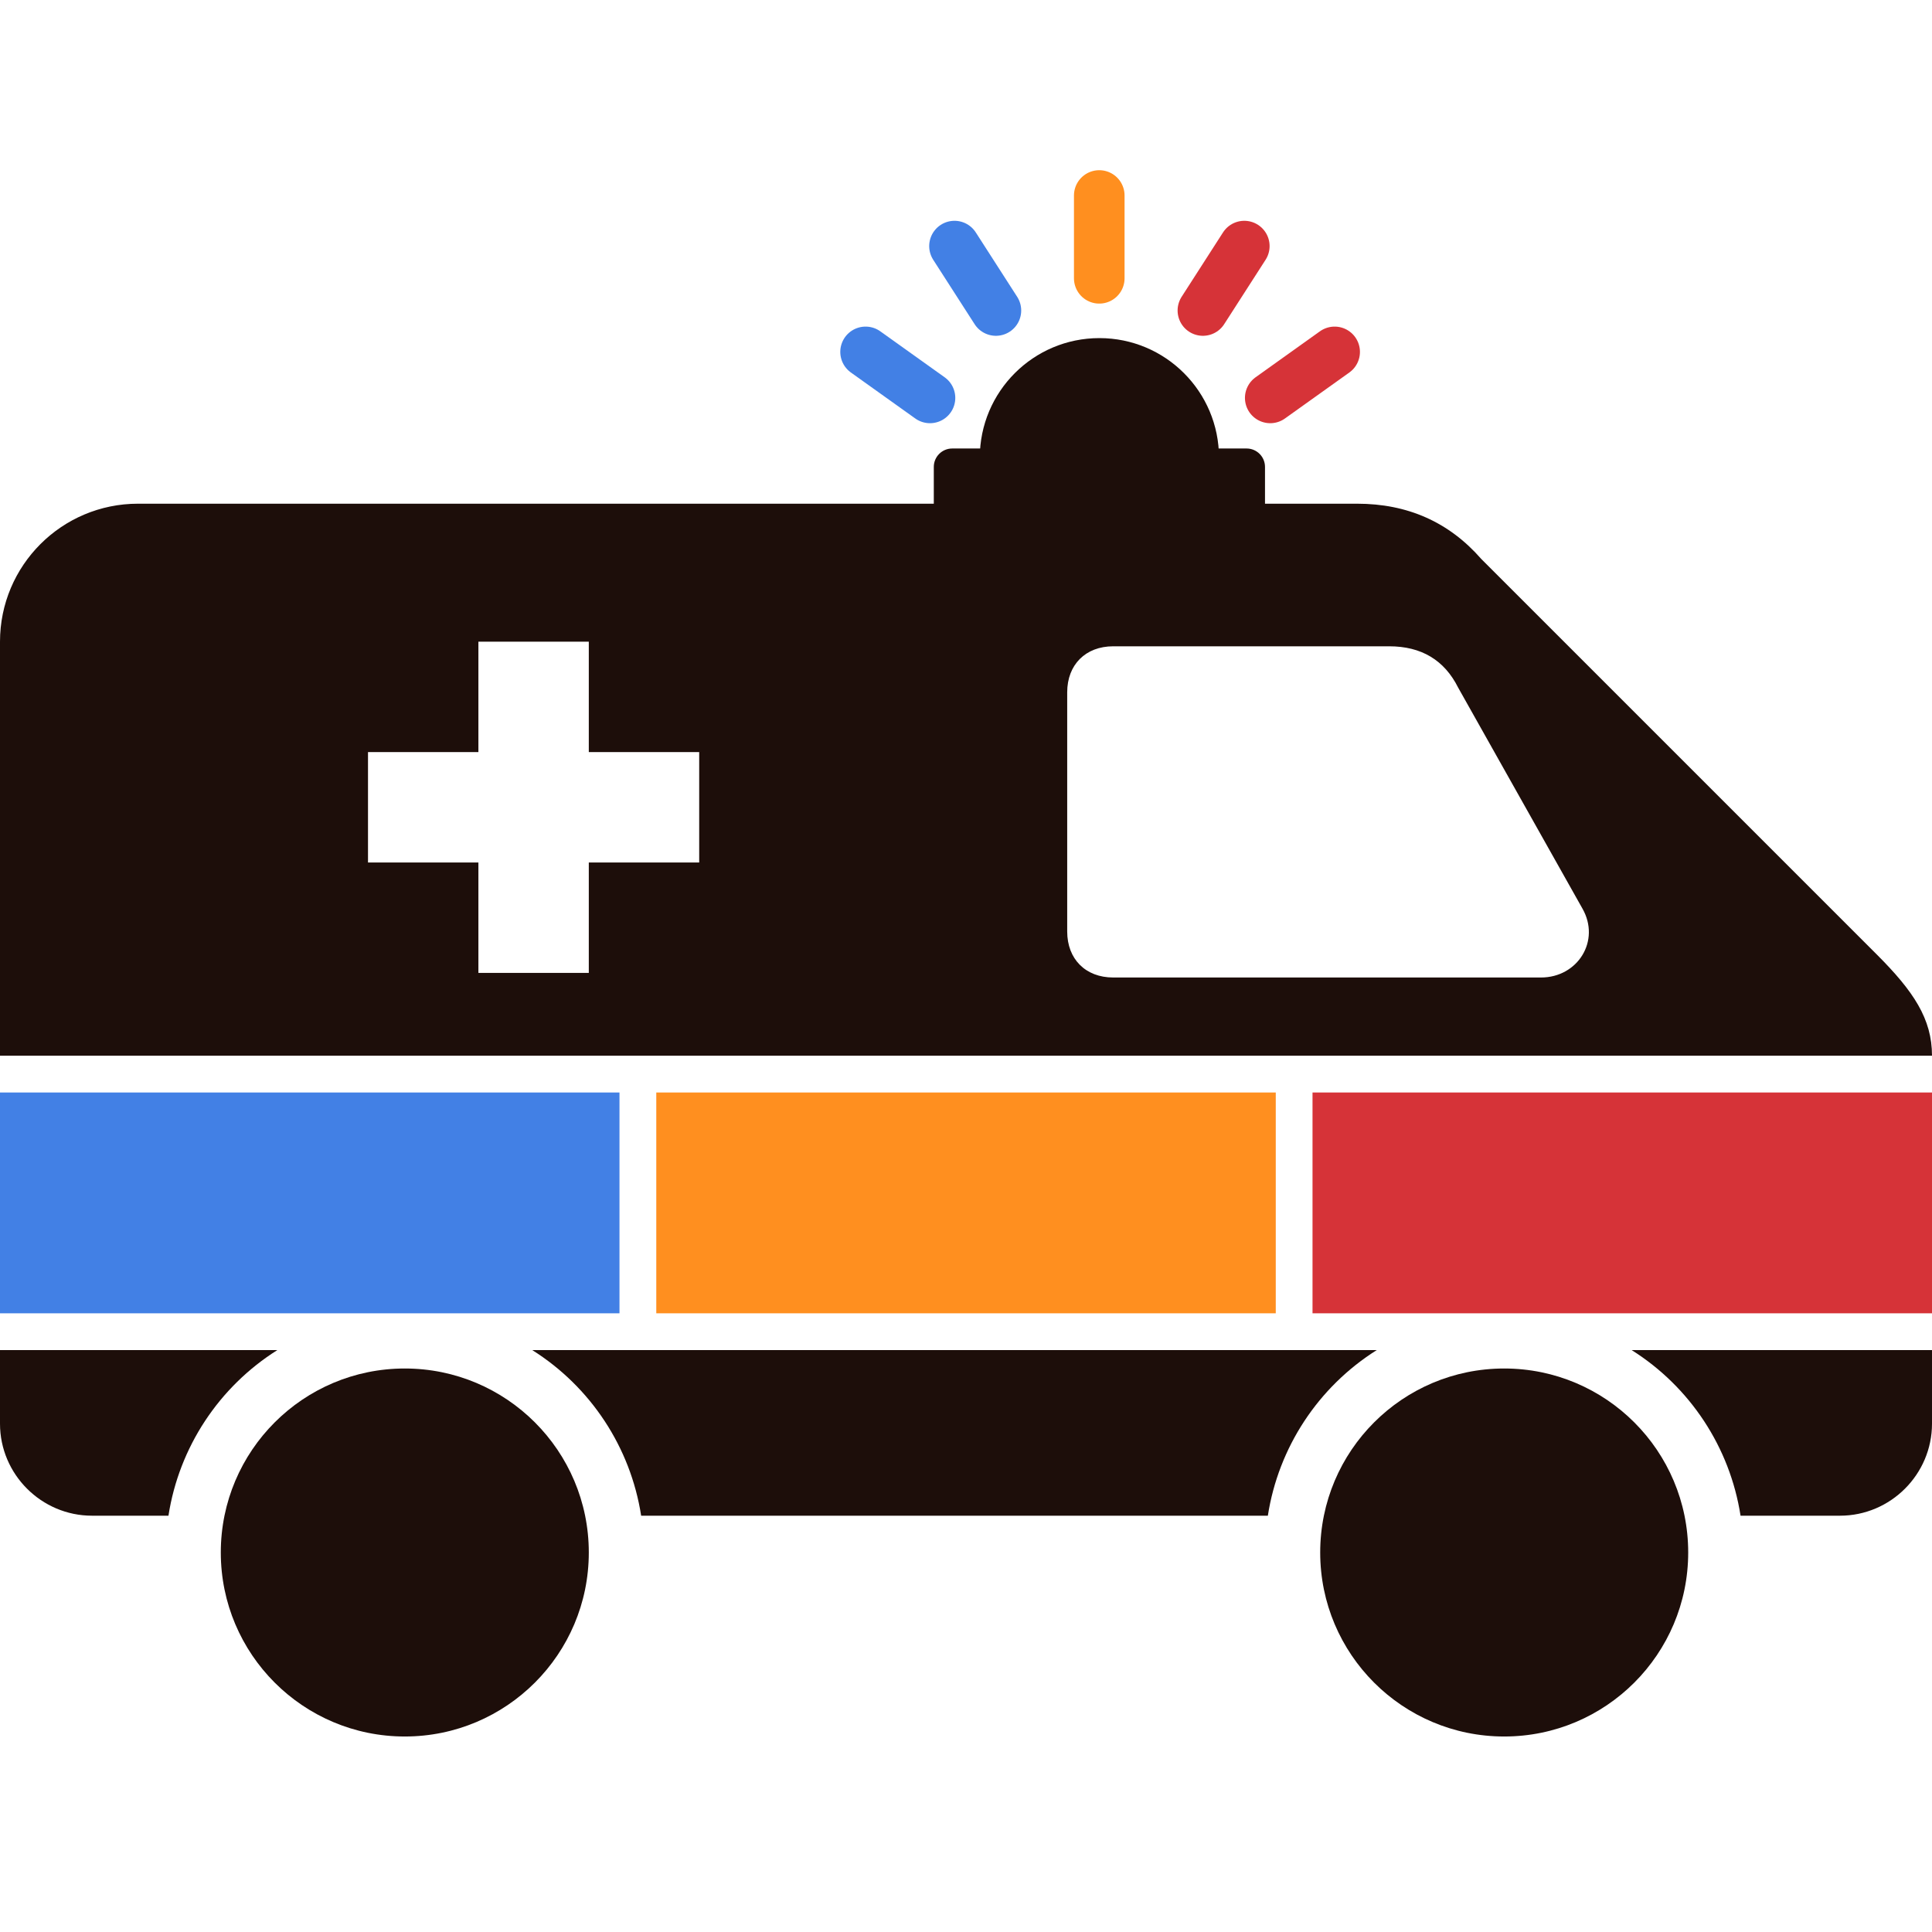
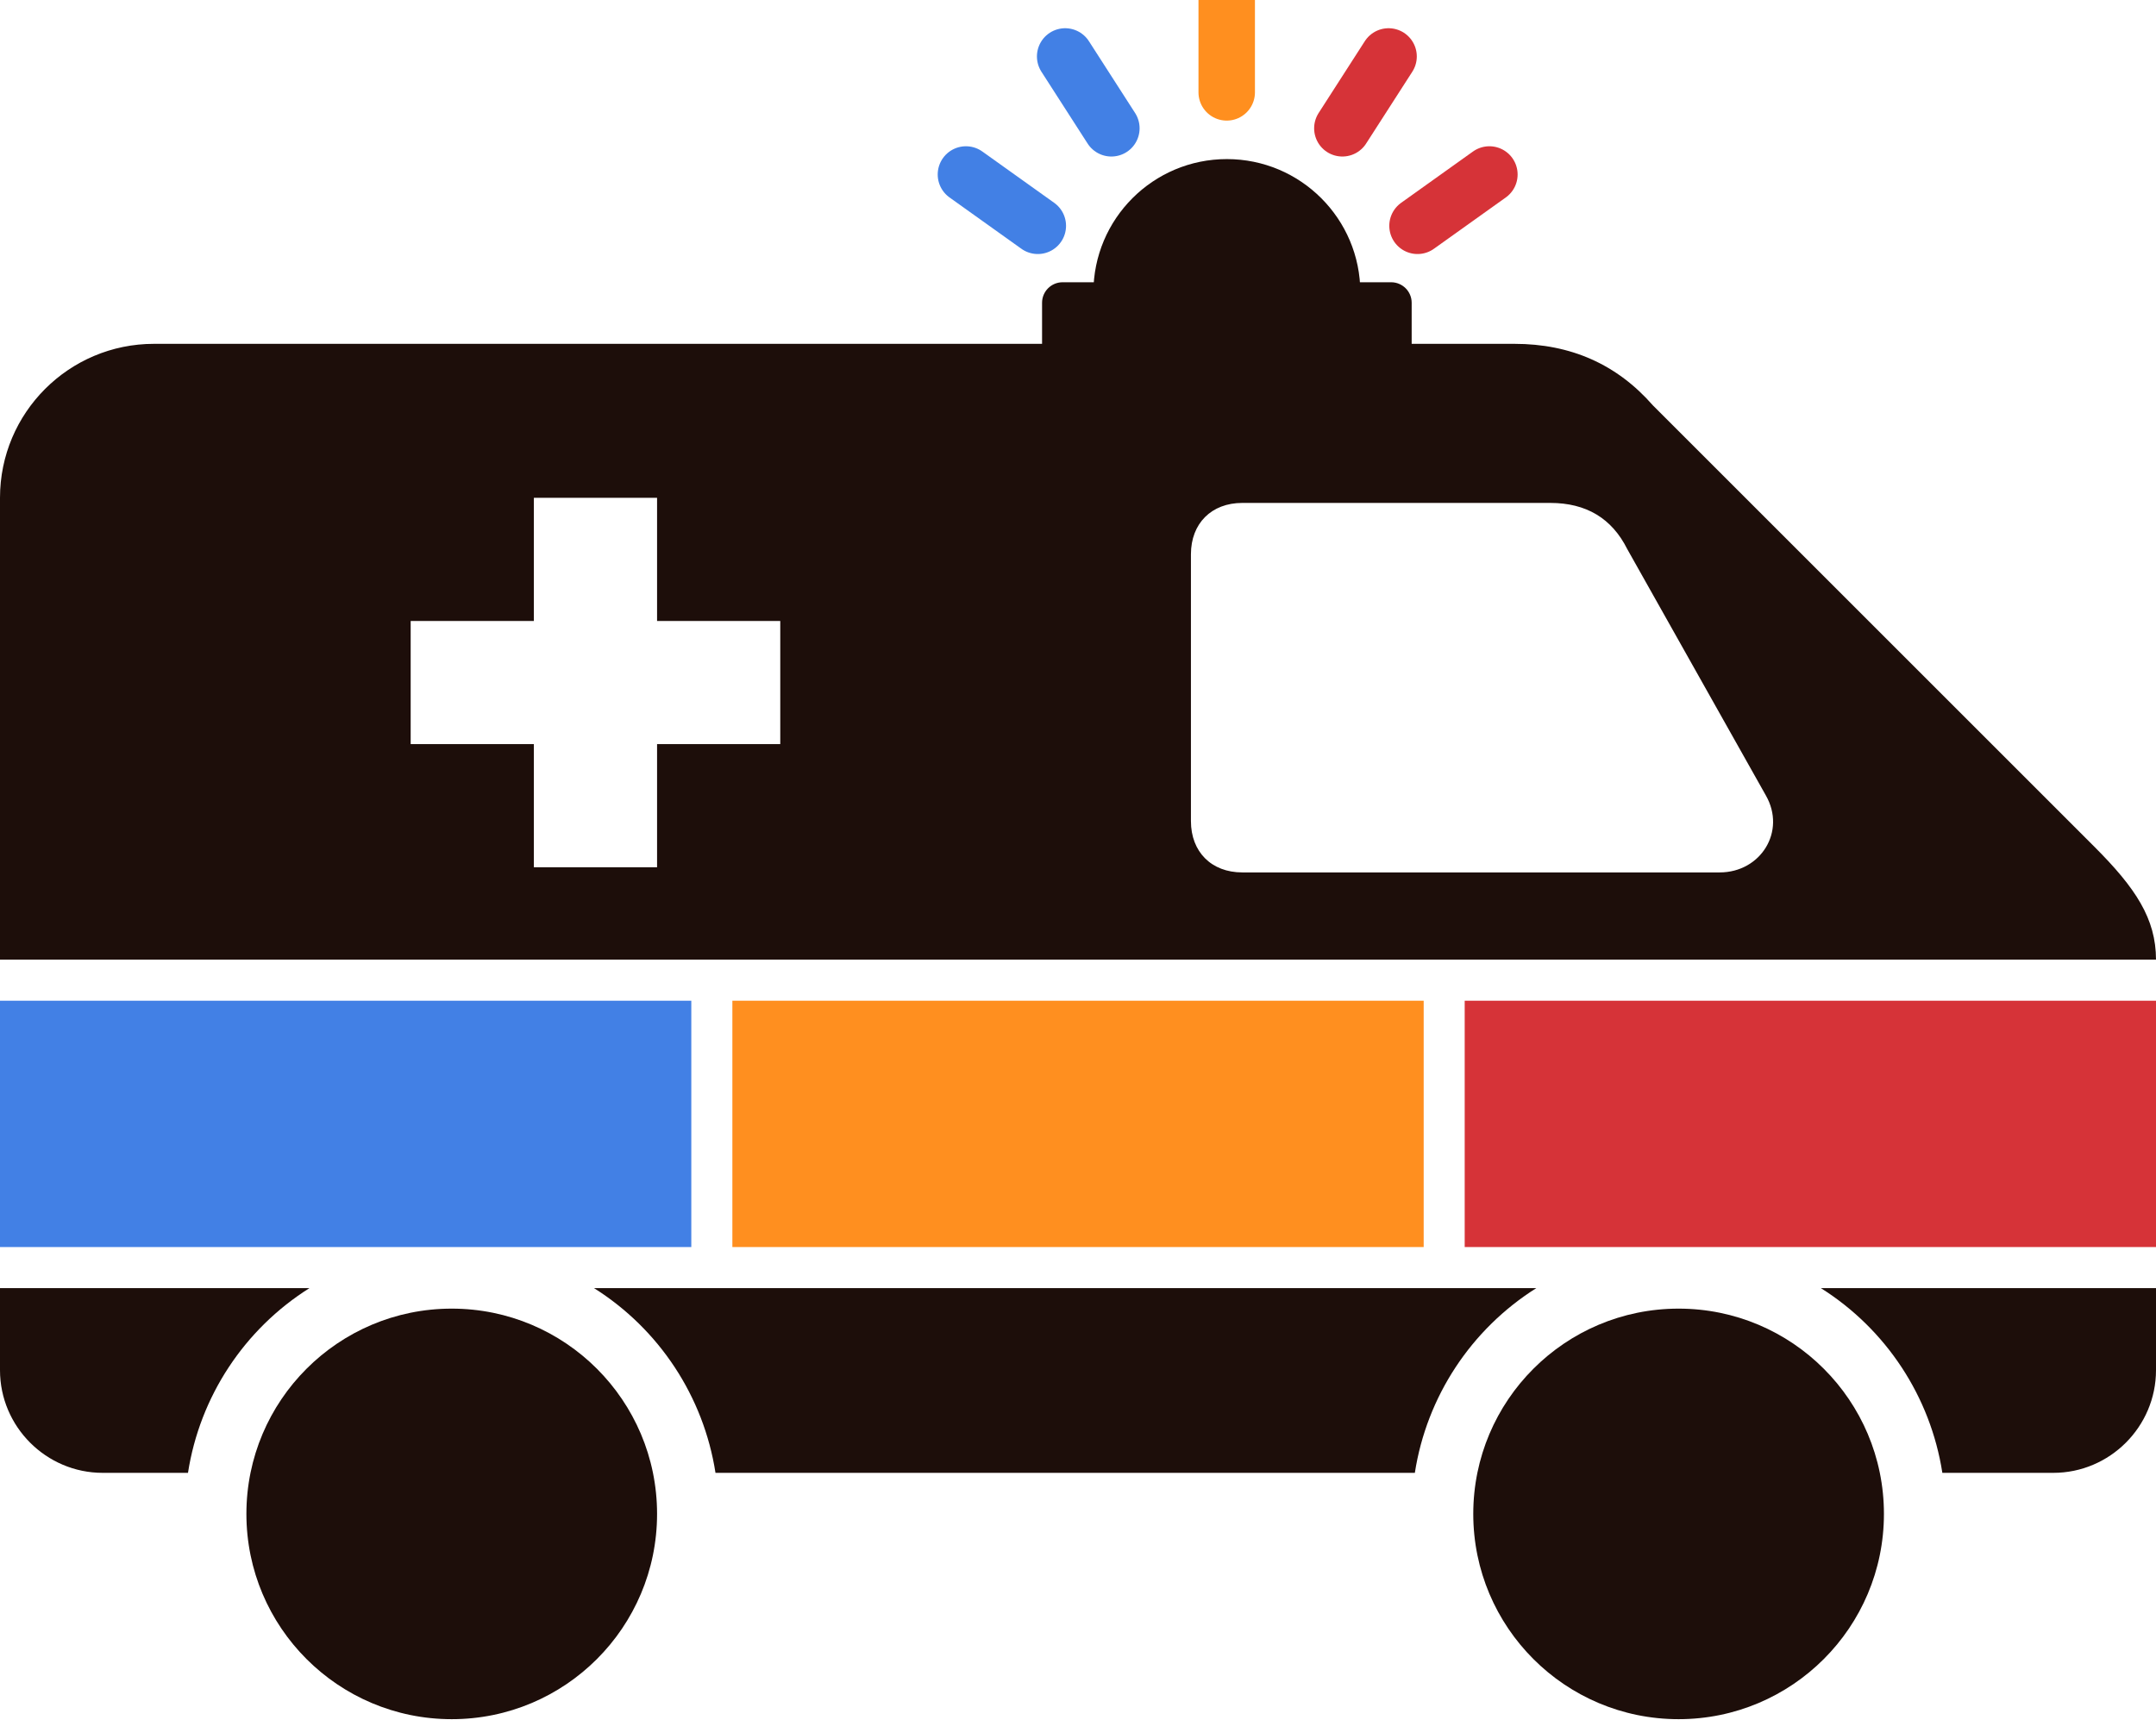
- <svg xmlns="http://www.w3.org/2000/svg" viewBox="0 0 420 420">
+ <svg xmlns="http://www.w3.org/2000/svg" viewBox="0 42.5 420 335">
  <defs>
    <style>
      .cls-1 {
        fill: #d63338;
      }

      .cls-2 {
        stroke: #4280e5;
      }

      .cls-2, .cls-3, .cls-4 {
        fill: none;
        stroke-linecap: round;
        stroke-width: 11px;
      }

      .cls-3 {
        stroke: #d63338;
      }

      .cls-5 {
        fill: #4280e5;
      }

      .cls-6 {
        fill: #ff8f1f;
      }

      .cls-4 {
        stroke: #ff8f1f;
      }

      .cls-7 {
        fill-rule: evenodd;
      }

      .cls-7, .cls-8 {
        fill: #1d0e0a;
      }
    </style>
  </defs>
  <g id="nef-back-genem">
    <g>
      <rect class="cls-5" y="237.5" width="134.67" height="48" />
      <rect class="cls-6" x="142.67" y="237.5" width="134.67" height="48" />
      <rect class="cls-1" x="285.33" y="237.5" width="134.67" height="48" />
      <line class="cls-2" x1="202.17" y1="86.5" x2="188.17" y2="76.5" />
      <line class="cls-2" x1="216.5" y1="67.5" x2="207.5" y2="53.5" />
      <line class="cls-4" x1="238.97" y1="60.5" x2="238.97" y2="42.5" />
      <line class="cls-3" x1="261.5" y1="67.5" x2="270.5" y2="53.5" />
      <line class="cls-3" x1="276.14" y1="86.5" x2="290.14" y2="76.5" />
    </g>
  </g>
  <g id="nef-front">
    <g>
      <path class="cls-7" d="M0,139.5c0-16.57,13.43-30,30-30h265c11,0,20,4,27,12l86,86c8,8,12,14,12,22H0v-90ZM242,140.5h60c7,0,12,3,15,9l27,48c4,7-1,15-9,15h-93c-6,0-10-4-10-10v-52c0-6,4-10,10-10ZM104,139.5h24v24h24v24h-24v24h-24v-24h-24v-24h24v-24Z" />
      <path class="cls-8" d="M0,293.5h60.29c-12.72,8.01-21.36,21.14-23.67,36h-16.62c-11,0-20-9-20-20v-16ZM115.71,293.5h183.58c-12.72,8.01-21.36,21.14-23.67,36h-136.24c-2.31-14.86-10.95-27.99-23.67-36ZM354.71,293.5h65.29v16c0,11-9,20-20,20h-21.62c-2.31-14.86-10.95-27.99-23.67-36Z" />
      <circle class="cls-8" cx="88" cy="337.5" r="40" />
      <circle class="cls-8" cx="327" cy="337.5" r="40" />
      <rect class="cls-8" x="203" y="97.5" width="72" height="18" rx="4" ry="4" />
      <path class="cls-8" d="M213,99.5c0-14.36,11.64-26,26-26s26,11.64,26,26h-52Z" />
    </g>
  </g>
</svg>
